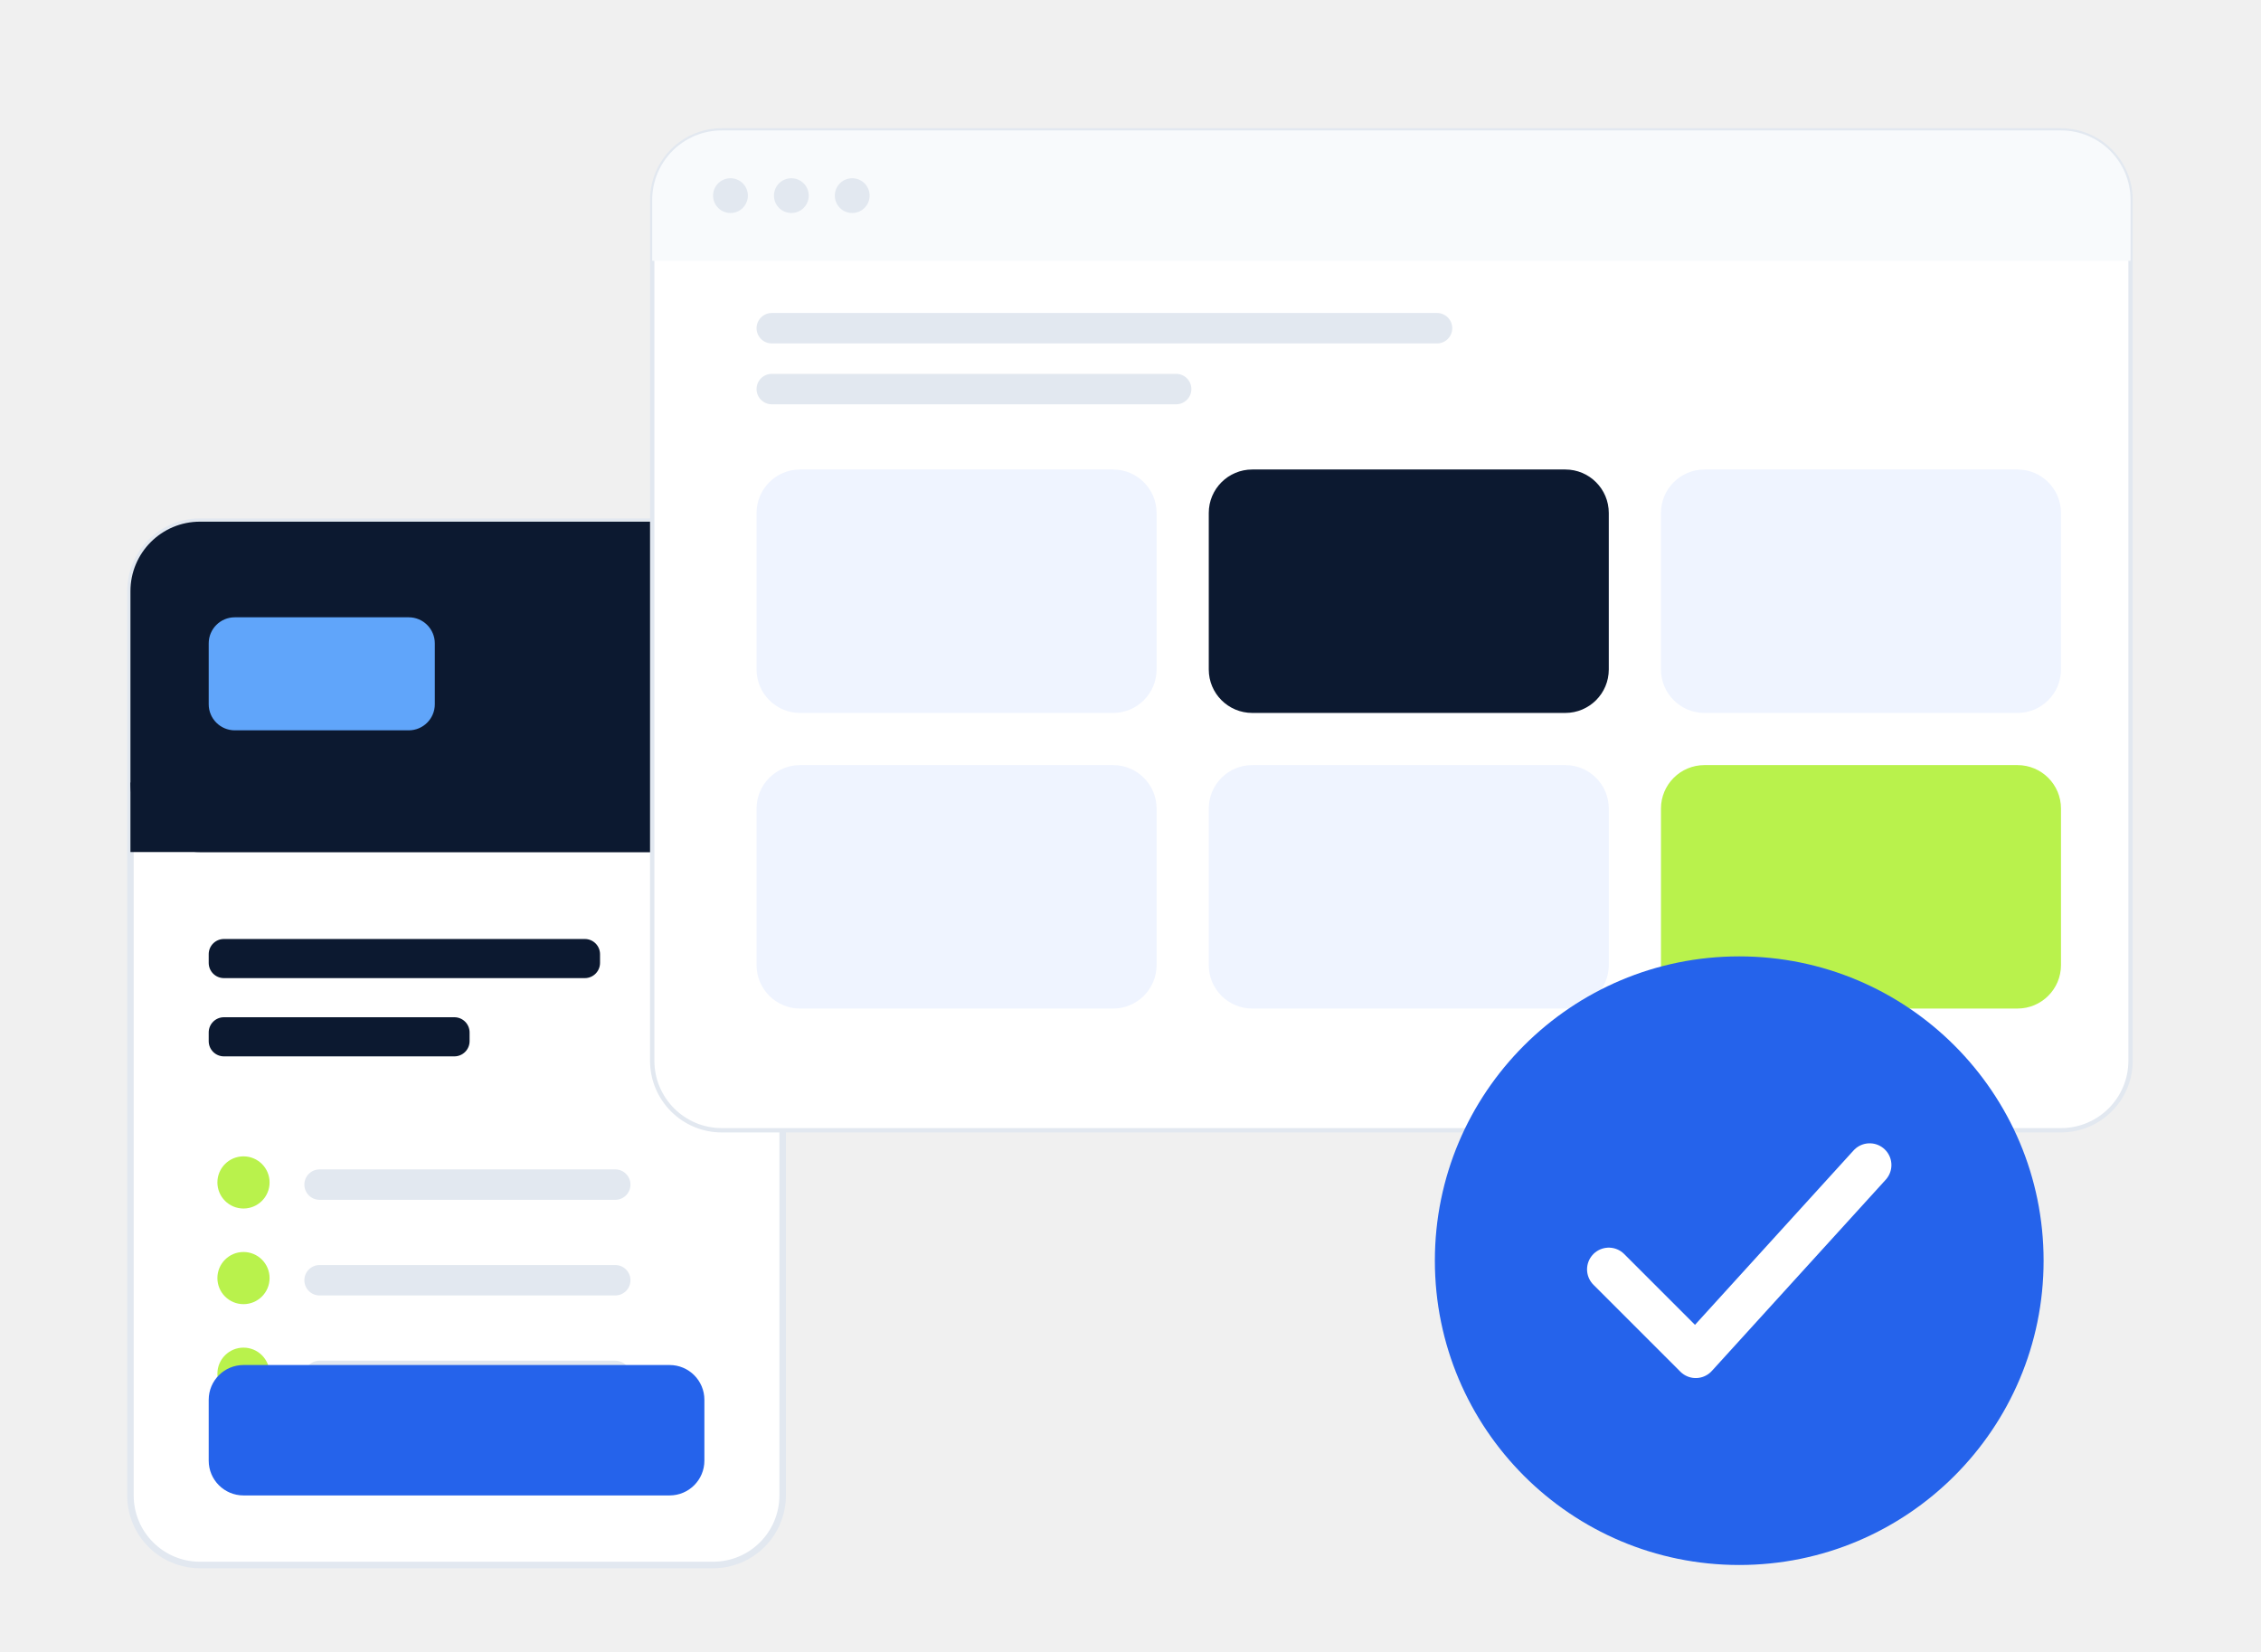
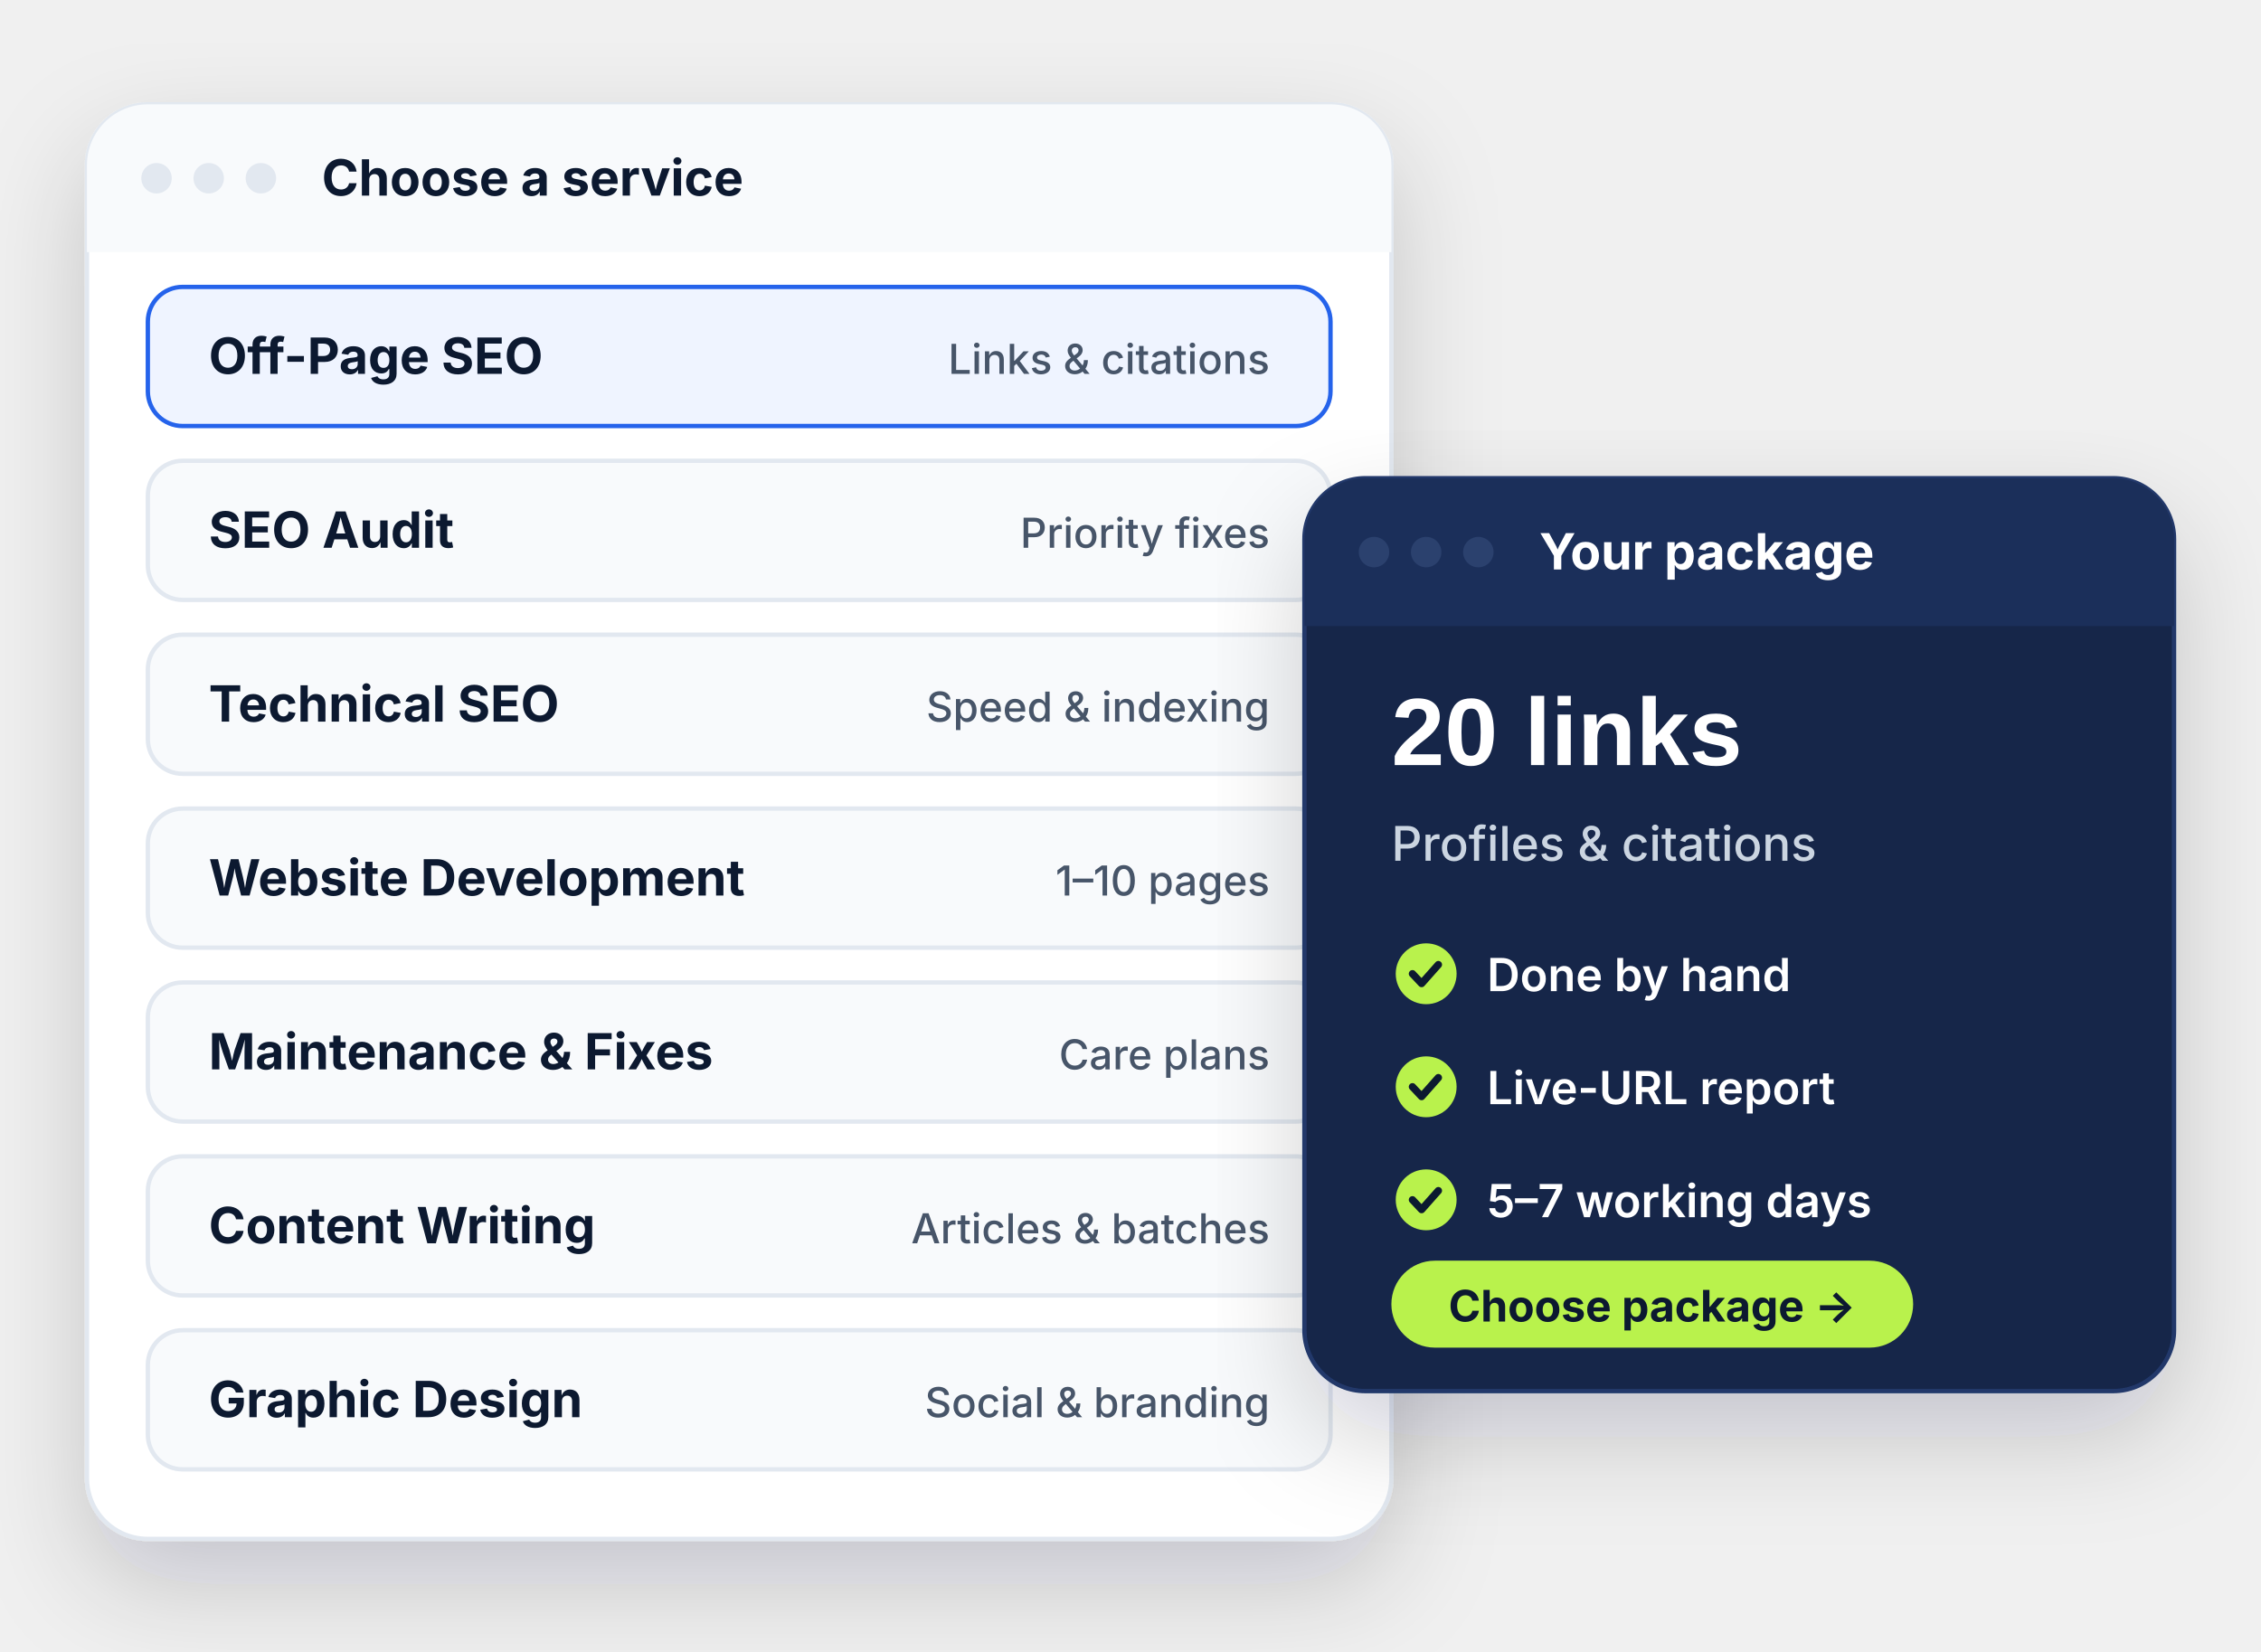
<svg xmlns="http://www.w3.org/2000/svg" viewBox="0 0 520 380" role="img" aria-labelledby="t">
-   <rect x="30" y="120" width="150" height="240" rx="16" fill="#FFFFFF" stroke="#E2E8F0" stroke-width="1.5" />
-   <rect x="30" y="120" width="150" height="76" rx="16" fill="#0C1930" />
-   <rect x="30" y="180" width="150" height="16" fill="#0C1930" />
-   <rect x="48" y="142" width="52" height="26" rx="6" fill="#60A5FA" />
-   <rect x="48" y="216" width="90" height="9" rx="3.5" fill="#0C1930" />
-   <rect x="48" y="234" width="60" height="9" rx="3.5" fill="#0C1930" />
-   <circle cx="56" cy="272" r="6" fill="#B9F24C" />
-   <rect x="70" y="269" width="75" height="7" rx="3.5" fill="#E2E8F0" />
-   <circle cx="56" cy="294" r="6" fill="#B9F24C" />
-   <rect x="70" y="291" width="75" height="7" rx="3.5" fill="#E2E8F0" />
-   <circle cx="56" cy="316" r="6" fill="#B9F24C" />
-   <rect x="70" y="313" width="75" height="7" rx="3.5" fill="#E2E8F0" />
-   <rect x="48" y="314" width="114" height="30" rx="8" fill="#2563EB" />
-   <g>
-     <rect x="150" y="30" width="340" height="230" rx="16" fill="#FFFFFF" stroke="#E2E8F0" />
-     <path d="M150 46 a16 16 0 0 1 16 -16 h308 a16 16 0 0 1 16 16 v14 h-340 z" fill="#F8FAFC" />
-     <circle cx="168" cy="45" r="4" fill="#E2E8F0" />
-     <circle cx="182" cy="45" r="4" fill="#E2E8F0" />
-     <circle cx="196" cy="45" r="4" fill="#E2E8F0" />
-     <rect x="174" y="72" width="160" height="7" rx="3.5" fill="#E2E8F0" />
-     <rect x="174" y="86" width="100" height="7" rx="3.5" fill="#E2E8F0" />
-     <rect x="174" y="108" width="92" height="56" rx="10" fill="#EFF4FF" />
-     <rect x="278" y="108" width="92" height="56" rx="10" fill="#0C1930" />
-     <rect x="382" y="108" width="92" height="56" rx="10" fill="#EFF4FF" />
-     <rect x="174" y="176" width="92" height="56" rx="10" fill="#EFF4FF" />
-     <rect x="278" y="176" width="92" height="56" rx="10" fill="#EFF4FF" />
-     <rect x="382" y="176" width="92" height="56" rx="10" fill="#B9F24C" />
+   <defs>
+     <filter id="sh" x="-10%" y="-10%" width="120%" height="130%">
+       <feDropShadow dx="0" dy="10" stdDeviation="12" flood-color="#0C1930" flood-opacity=".18" />
+     </filter>
+   </defs>
+   <g filter="url(#sh)">
+     <rect x="20" y="24" width="300" height="330" rx="14" fill="#FFFFFF" stroke="#E2E8F0" />
  </g>
-   <g transform="translate(330 220)">
-     <circle cx="70" cy="70" r="70" fill="#2563EB" />
-     <path d="M40 72l20 20 40-44" fill="none" stroke="#FFFFFF" stroke-width="10" stroke-linecap="round" stroke-linejoin="round" />
+   <path d="M20 38 a14 14 0 0 1 14 -14 h272 a14 14 0 0 1 14 14 v20 h-300 z" fill="#F8FAFC" />
+   <circle cx="36" cy="41" r="3.5" fill="#E2E8F0" />
+   <circle cx="48" cy="41" r="3.5" fill="#E2E8F0" />
+   <circle cx="60" cy="41" r="3.5" fill="#E2E8F0" />
+   <text x="74" y="45" font-family="Inter, 'Segoe UI', Arial, Helvetica, sans-serif" font-size="11.5" font-weight="700" fill="#0C1930" text-anchor="start">Choose a service</text>
+   <rect x="34" y="66" width="272" height="32" rx="8" fill="#EFF4FF" stroke="#2563EB" />
+   <text x="48" y="86" font-family="Inter, 'Segoe UI', Arial, Helvetica, sans-serif" font-size="11.5" font-weight="700" fill="#0C1930" text-anchor="start">Off-Page SEO</text>
+   <text x="292" y="86" font-family="Inter, 'Segoe UI', Arial, Helvetica, sans-serif" font-size="9.5" font-weight="500" fill="#475569" text-anchor="end">Links &amp; citations</text>
+   <rect x="34" y="106" width="272" height="32" rx="8" fill="#F8FAFC" stroke="#E2E8F0" />
+   <text x="48" y="126" font-family="Inter, 'Segoe UI', Arial, Helvetica, sans-serif" font-size="11.5" font-weight="700" fill="#0C1930" text-anchor="start">SEO Audit</text>
+   <text x="292" y="126" font-family="Inter, 'Segoe UI', Arial, Helvetica, sans-serif" font-size="9.5" font-weight="500" fill="#475569" text-anchor="end">Priority fixes</text>
+   <rect x="34" y="146" width="272" height="32" rx="8" fill="#F8FAFC" stroke="#E2E8F0" />
+   <text x="48" y="166" font-family="Inter, 'Segoe UI', Arial, Helvetica, sans-serif" font-size="11.5" font-weight="700" fill="#0C1930" text-anchor="start">Technical SEO</text>
+   <text x="292" y="166" font-family="Inter, 'Segoe UI', Arial, Helvetica, sans-serif" font-size="9.5" font-weight="500" fill="#475569" text-anchor="end">Speed &amp; indexing</text>
+   <rect x="34" y="186" width="272" height="32" rx="8" fill="#F8FAFC" stroke="#E2E8F0" />
+   <text x="48" y="206" font-family="Inter, 'Segoe UI', Arial, Helvetica, sans-serif" font-size="11.5" font-weight="700" fill="#0C1930" text-anchor="start">Website Development</text>
+   <text x="292" y="206" font-family="Inter, 'Segoe UI', Arial, Helvetica, sans-serif" font-size="9.5" font-weight="500" fill="#475569" text-anchor="end">1–10 pages</text>
+   <rect x="34" y="226" width="272" height="32" rx="8" fill="#F8FAFC" stroke="#E2E8F0" />
+   <text x="48" y="246" font-family="Inter, 'Segoe UI', Arial, Helvetica, sans-serif" font-size="11.5" font-weight="700" fill="#0C1930" text-anchor="start">Maintenance &amp; Fixes</text>
+   <text x="292" y="246" font-family="Inter, 'Segoe UI', Arial, Helvetica, sans-serif" font-size="9.5" font-weight="500" fill="#475569" text-anchor="end">Care plans</text>
+   <rect x="34" y="266" width="272" height="32" rx="8" fill="#F8FAFC" stroke="#E2E8F0" />
+   <text x="48" y="286" font-family="Inter, 'Segoe UI', Arial, Helvetica, sans-serif" font-size="11.5" font-weight="700" fill="#0C1930" text-anchor="start">Content Writing</text>
+   <text x="292" y="286" font-family="Inter, 'Segoe UI', Arial, Helvetica, sans-serif" font-size="9.5" font-weight="500" fill="#475569" text-anchor="end">Articles &amp; batches</text>
+   <rect x="34" y="306" width="272" height="32" rx="8" fill="#F8FAFC" stroke="#E2E8F0" />
+   <text x="48" y="326" font-family="Inter, 'Segoe UI', Arial, Helvetica, sans-serif" font-size="11.5" font-weight="700" fill="#0C1930" text-anchor="start">Graphic Design</text>
+   <text x="292" y="326" font-family="Inter, 'Segoe UI', Arial, Helvetica, sans-serif" font-size="9.5" font-weight="500" fill="#475569" text-anchor="end">Social &amp; branding</text>
+   <g filter="url(#sh)">
+     <rect x="300" y="110" width="200" height="210" rx="14" fill="#13254A" stroke="#24396A" />
  </g>
+   <path d="M300 124 a14 14 0 0 1 14 -14 h172 a14 14 0 0 1 14 14 v20 h-200 z" fill="#1B2F5A" />
+   <circle cx="316" cy="127" r="3.5" fill="#2B416E" />
+   <circle cx="328" cy="127" r="3.5" fill="#2B416E" />
+   <circle cx="340" cy="127" r="3.5" fill="#2B416E" />
+   <text x="354" y="131" font-family="Inter, 'Segoe UI', Arial, Helvetica, sans-serif" font-size="11.5" font-weight="700" fill="#FFFFFF" text-anchor="start">Your package</text>
+   <text x="320" y="176" font-family="Manrope, 'Segoe UI', Arial, Helvetica, sans-serif" font-size="22" font-weight="800" fill="#FFFFFF" text-anchor="start">20 links</text>
+   <text x="320" y="198" font-family="Inter, 'Segoe UI', Arial, Helvetica, sans-serif" font-size="11" font-weight="500" fill="#CBD5E1" text-anchor="start">Profiles &amp; citations</text>
+   <circle cx="328" cy="224" r="7" fill="#B9F24C" />
+   <path d="M324.85 224l2.1 2.24 3.85 -4.34" fill="none" stroke="#0C1930" stroke-width="1.7" stroke-linecap="round" stroke-linejoin="round" />
+   <text x="342" y="228" font-family="Inter, 'Segoe UI', Arial, Helvetica, sans-serif" font-size="10.5" font-weight="600" fill="#FFFFFF" text-anchor="start">Done by hand</text>
+   <circle cx="328" cy="250" r="7" fill="#B9F24C" />
+   <path d="M324.85 250l2.1 2.24 3.85 -4.34" fill="none" stroke="#0C1930" stroke-width="1.7" stroke-linecap="round" stroke-linejoin="round" />
+   <text x="342" y="254" font-family="Inter, 'Segoe UI', Arial, Helvetica, sans-serif" font-size="10.5" font-weight="600" fill="#FFFFFF" text-anchor="start">Live-URL report</text>
+   <circle cx="328" cy="276" r="7" fill="#B9F24C" />
+   <path d="M324.85 276l2.1 2.24 3.85 -4.34" fill="none" stroke="#0C1930" stroke-width="1.7" stroke-linecap="round" stroke-linejoin="round" />
+   <text x="342" y="280" font-family="Inter, 'Segoe UI', Arial, Helvetica, sans-serif" font-size="10.5" font-weight="600" fill="#FFFFFF" text-anchor="start">5–7 working days</text>
+   <rect x="320" y="290" width="120" height="20" rx="10" fill="#B9F24C" />
+   <text x="380.0" y="304" font-family="Inter, 'Segoe UI', Arial, Helvetica, sans-serif" font-size="10" font-weight="700" fill="#0C1930" text-anchor="middle">Choose package →</text>
</svg>
